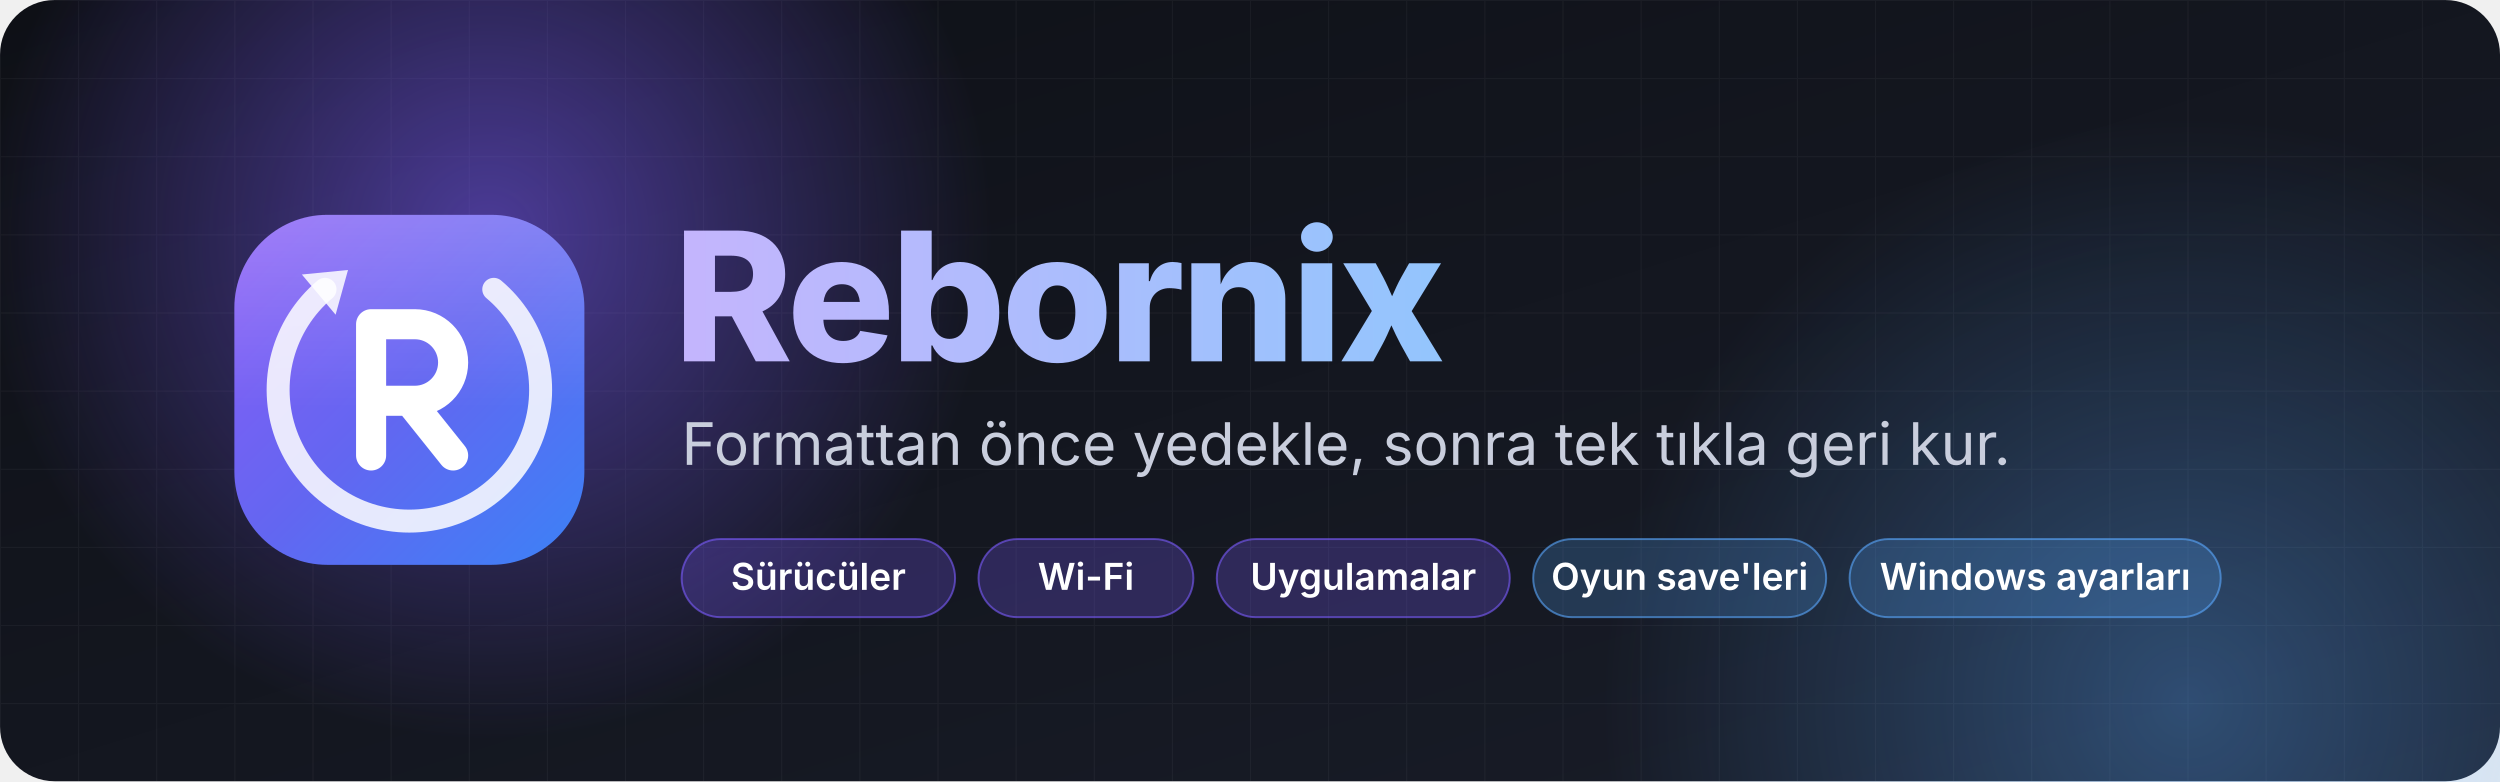
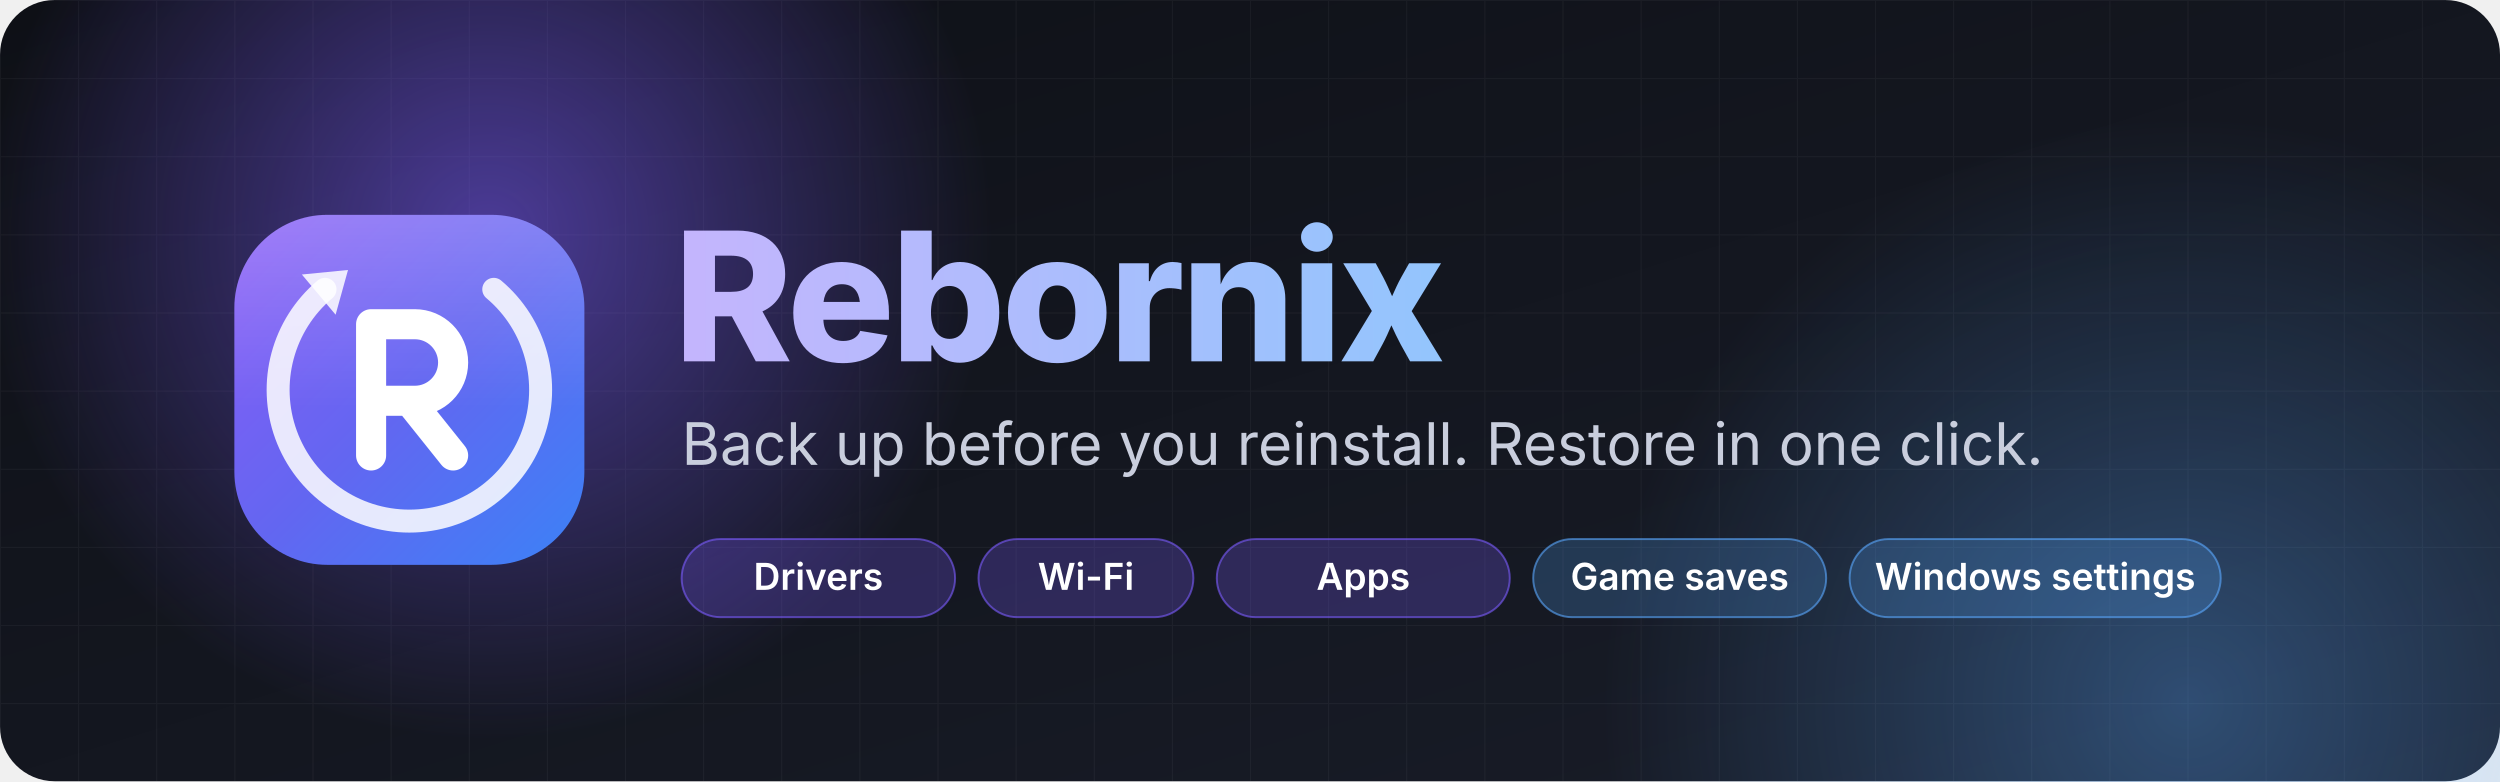
<svg xmlns="http://www.w3.org/2000/svg" width="1280" height="400" viewBox="0 0 1280 400">
  <defs>
    <linearGradient id="bg" x1="0" y1="0" x2="1" y2="1">
      <stop offset="0" stop-color="#0E1016" />
      <stop offset="1" stop-color="#191D29" />
    </linearGradient>
    <linearGradient id="accent" x1="0" y1="0" x2="1" y2="1">
      <stop offset="0" stop-color="#8B5CF6" />
      <stop offset="0.5" stop-color="#6366F1" />
      <stop offset="1" stop-color="#3B82F6" />
    </linearGradient>
    <linearGradient id="shine" x1="0" y1="0" x2="0" y2="1">
      <stop offset="0" stop-color="#FFFFFF" stop-opacity="0.2" />
      <stop offset="0.55" stop-color="#FFFFFF" stop-opacity="0" />
    </linearGradient>
    <linearGradient id="title" x1="0" y1="0" x2="1" y2="0">
      <stop offset="0" stop-color="#C4B5FD" />
      <stop offset="1" stop-color="#93C5FD" />
    </linearGradient>
    <radialGradient id="glow1" cx="0.5" cy="0.5" r="0.5">
      <stop offset="0" stop-color="#7C5CFF" stop-opacity="0.55" />
      <stop offset="1" stop-color="#7C5CFF" stop-opacity="0" />
    </radialGradient>
    <radialGradient id="glow2" cx="0.5" cy="0.5" r="0.5">
      <stop offset="0" stop-color="#5AA9FF" stop-opacity="0.35" />
      <stop offset="1" stop-color="#5AA9FF" stop-opacity="0" />
    </radialGradient>
    <pattern id="grid" width="40" height="40" patternUnits="userSpaceOnUse">
      <path d="M40 0H0V40" fill="none" stroke="#FFFFFF" stroke-opacity="0.04" />
    </pattern>
  </defs>
  <rect width="1280" height="400" rx="28" fill="url(#bg)" />
  <rect width="1280" height="400" rx="28" fill="url(#grid)" />
  <circle cx="250" cy="120" r="260" fill="url(#glow1)" />
  <circle cx="1120" cy="360" r="300" fill="url(#glow2)" />
  <g transform="translate(120,110) scale(2.8)">
    <rect width="64" height="64" rx="17" fill="url(#accent)" />
    <rect width="64" height="64" rx="17" fill="url(#shine)" />
    <path d="M 47.43,13.62 A 24,24 0 1 1 16.57,13.62" fill="none" stroke="#FFF" stroke-opacity="0.85" stroke-width="4.2" stroke-linecap="round" />
    <path d="M 20.78,10.08 L 18.51,18.26 L 12.34,10.91 Z" fill="#FFF" fill-opacity="0.85" />
    <path d="M 25,44 V 20 H 33 A 7,7 0 0 1 33,34 H 25 M 32,34 L 40,44" fill="none" stroke="#FFF" stroke-width="5.5" stroke-linecap="round" stroke-linejoin="round" />
  </g>
  <text x="345" y="185" font-family="Segoe UI, Inter, Helvetica, Arial, sans-serif" font-size="92" font-weight="800" fill="url(#title)" letter-spacing="-2">Rebornix</text>
-   <text x="349" y="238" font-family="Segoe UI, Inter, Helvetica, Arial, sans-serif" font-size="30" fill="#C9CEDD">Formattan önce yedekle, sonra tek tıkla geri kur.</text>
+   <text x="349" y="238" font-family="Segoe UI, Inter, Helvetica, Arial, sans-serif" font-size="30" fill="#C9CEDD">Back up before you reinstall. Restore in one click.</text>
  <g font-family="Segoe UI, Inter, Helvetica, Arial, sans-serif" font-size="19" font-weight="600" fill="#FFFFFF">
    <rect x="349" y="276" width="140" height="40" rx="20" fill="#7C5CFF" fill-opacity="0.25" stroke="#7C5CFF" stroke-opacity="0.6" />
-     <text x="419" y="302" text-anchor="middle">Sürücüler</text>
+     <text x="419" y="302" text-anchor="middle">Drivers</text>
    <rect x="501" y="276" width="110" height="40" rx="20" fill="#7C5CFF" fill-opacity="0.25" stroke="#7C5CFF" stroke-opacity="0.6" />
    <text x="556" y="302" text-anchor="middle">Wi-Fi</text>
    <rect x="623" y="276" width="150" height="40" rx="20" fill="#7C5CFF" fill-opacity="0.25" stroke="#7C5CFF" stroke-opacity="0.6" />
-     <text x="698" y="302" text-anchor="middle">Uygulamalar</text>
+     <text x="698" y="302" text-anchor="middle">Apps</text>
    <rect x="785" y="276" width="150" height="40" rx="20" fill="#5AA9FF" fill-opacity="0.22" stroke="#5AA9FF" stroke-opacity="0.6" />
-     <text x="860" y="302" text-anchor="middle">Oyun save'leri</text>
+     <text x="860" y="302" text-anchor="middle">Game saves</text>
    <rect x="947" y="276" width="190" height="40" rx="20" fill="#5AA9FF" fill-opacity="0.22" stroke="#5AA9FF" stroke-opacity="0.6" />
-     <text x="1042" y="302" text-anchor="middle">Windows ayarları</text>
+     <text x="1042" y="302" text-anchor="middle">Windows settings</text>
  </g>
</svg>
